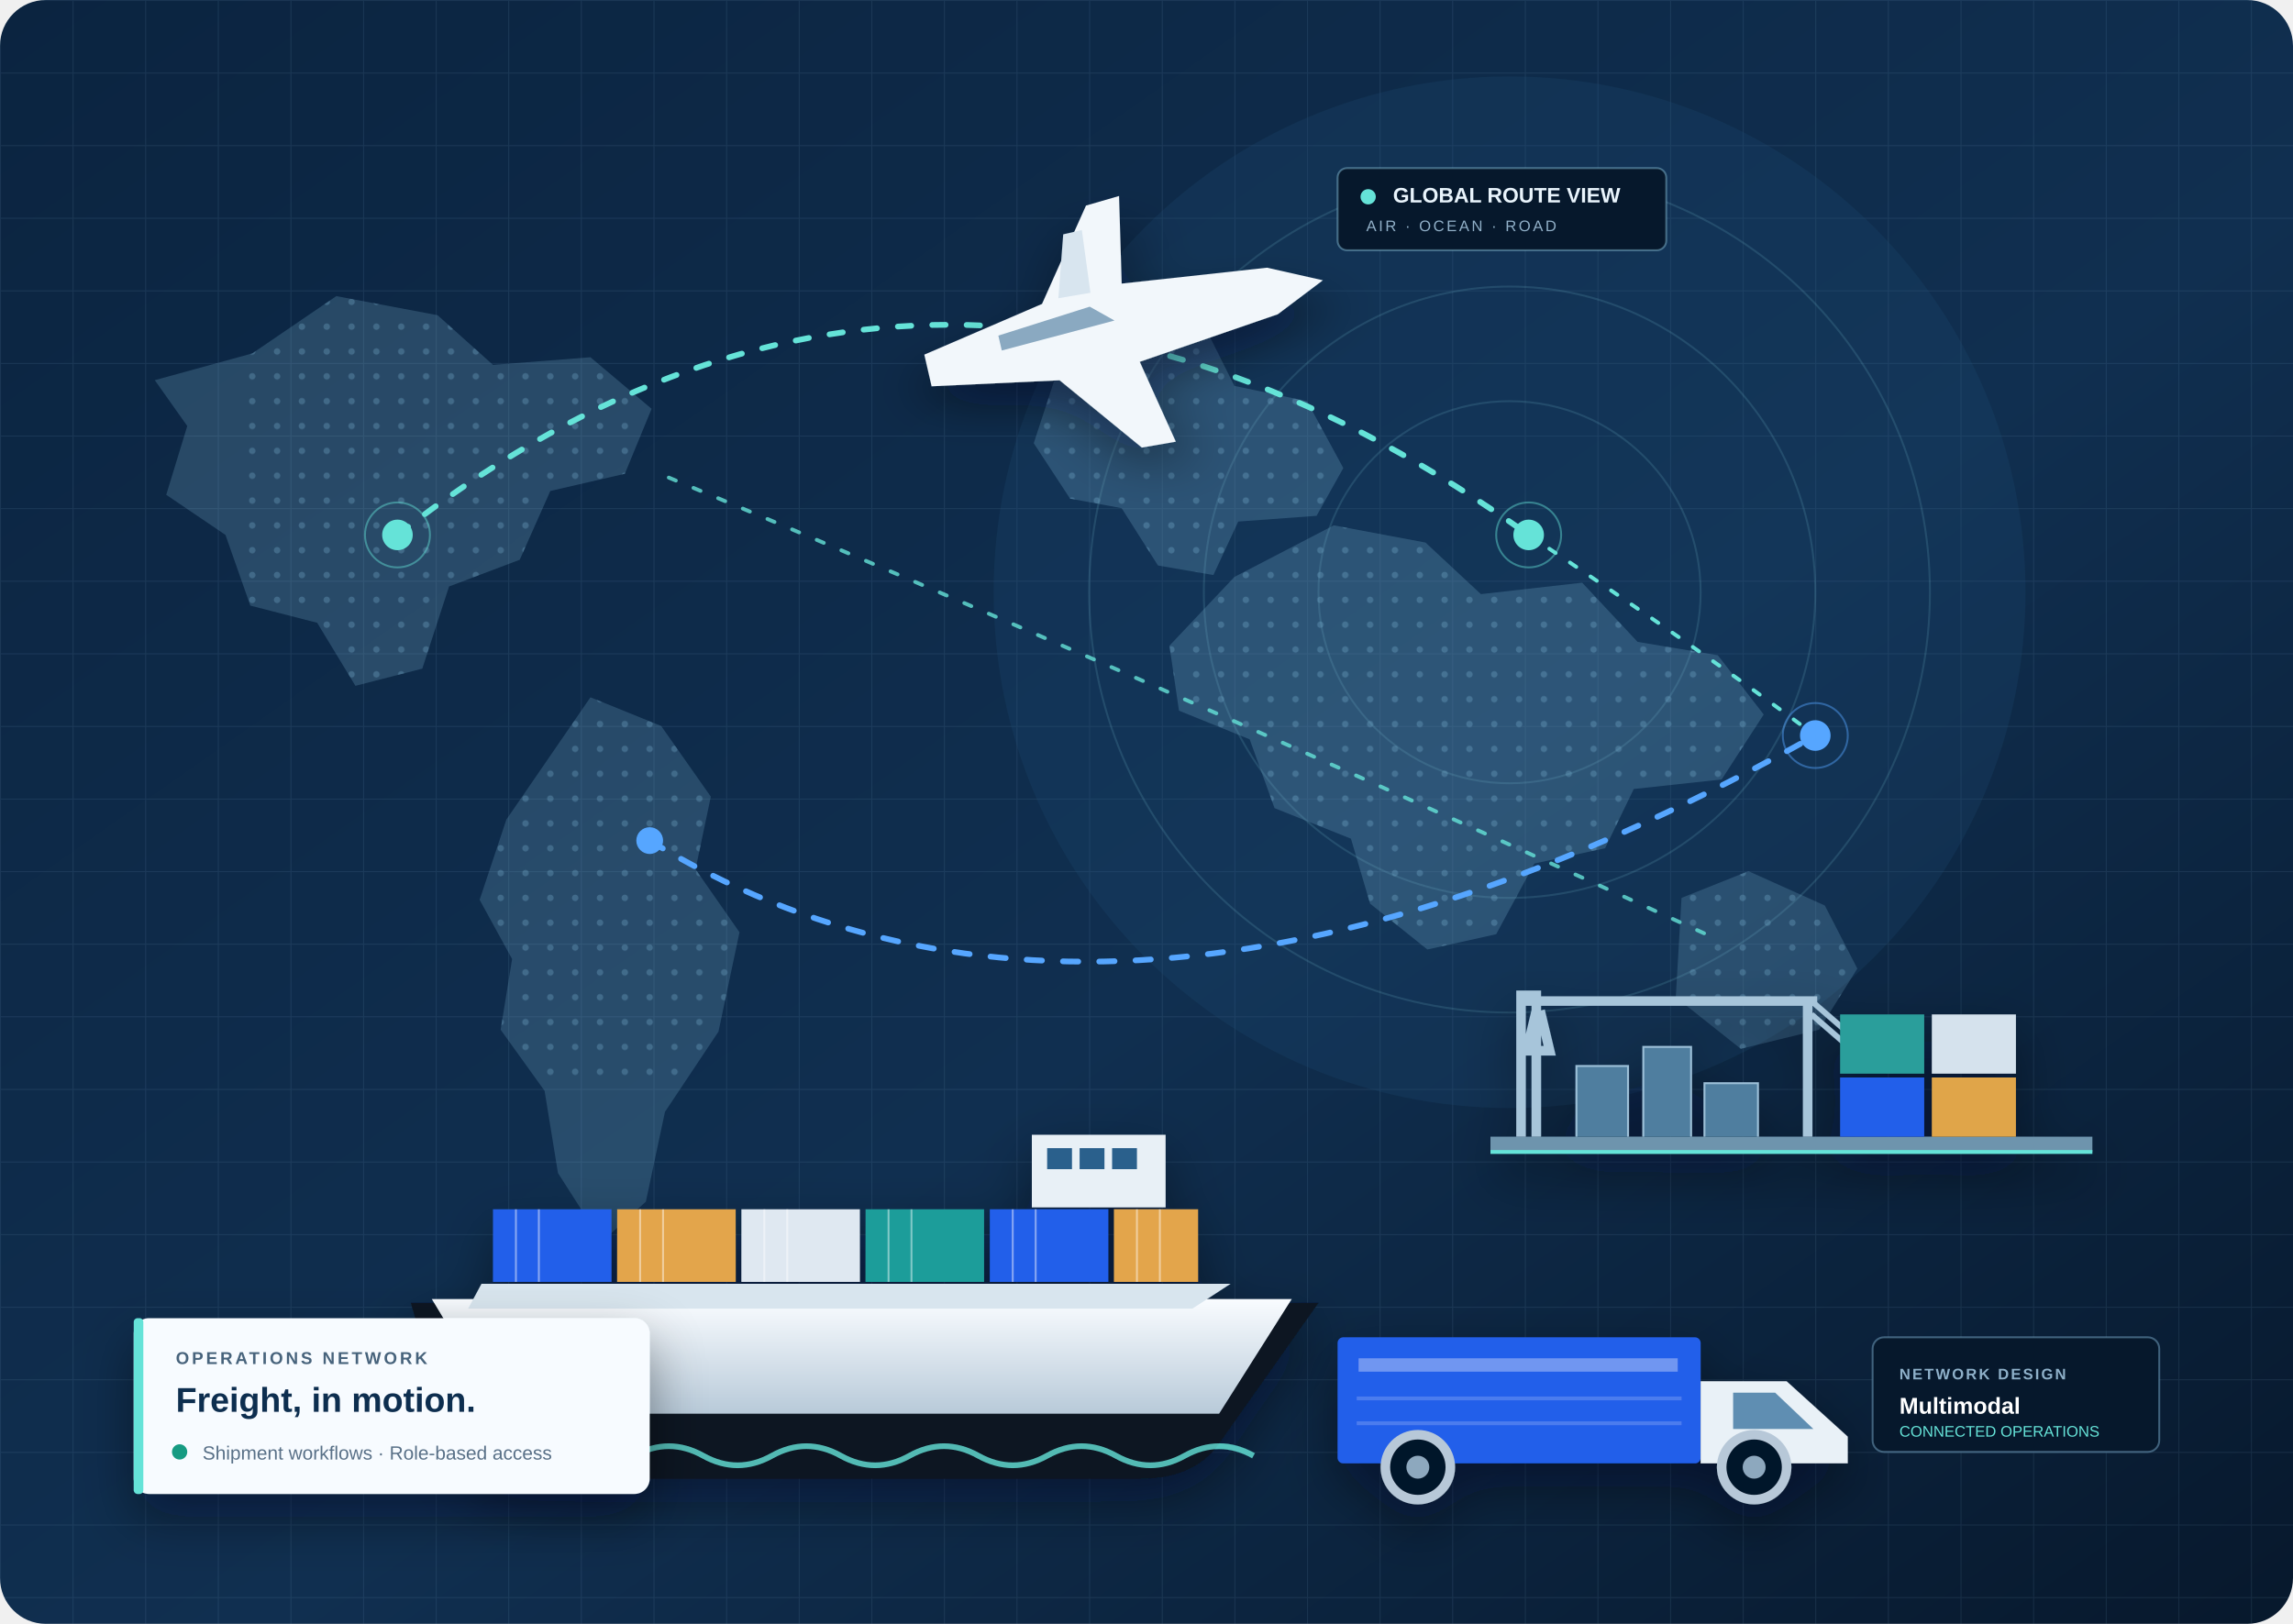
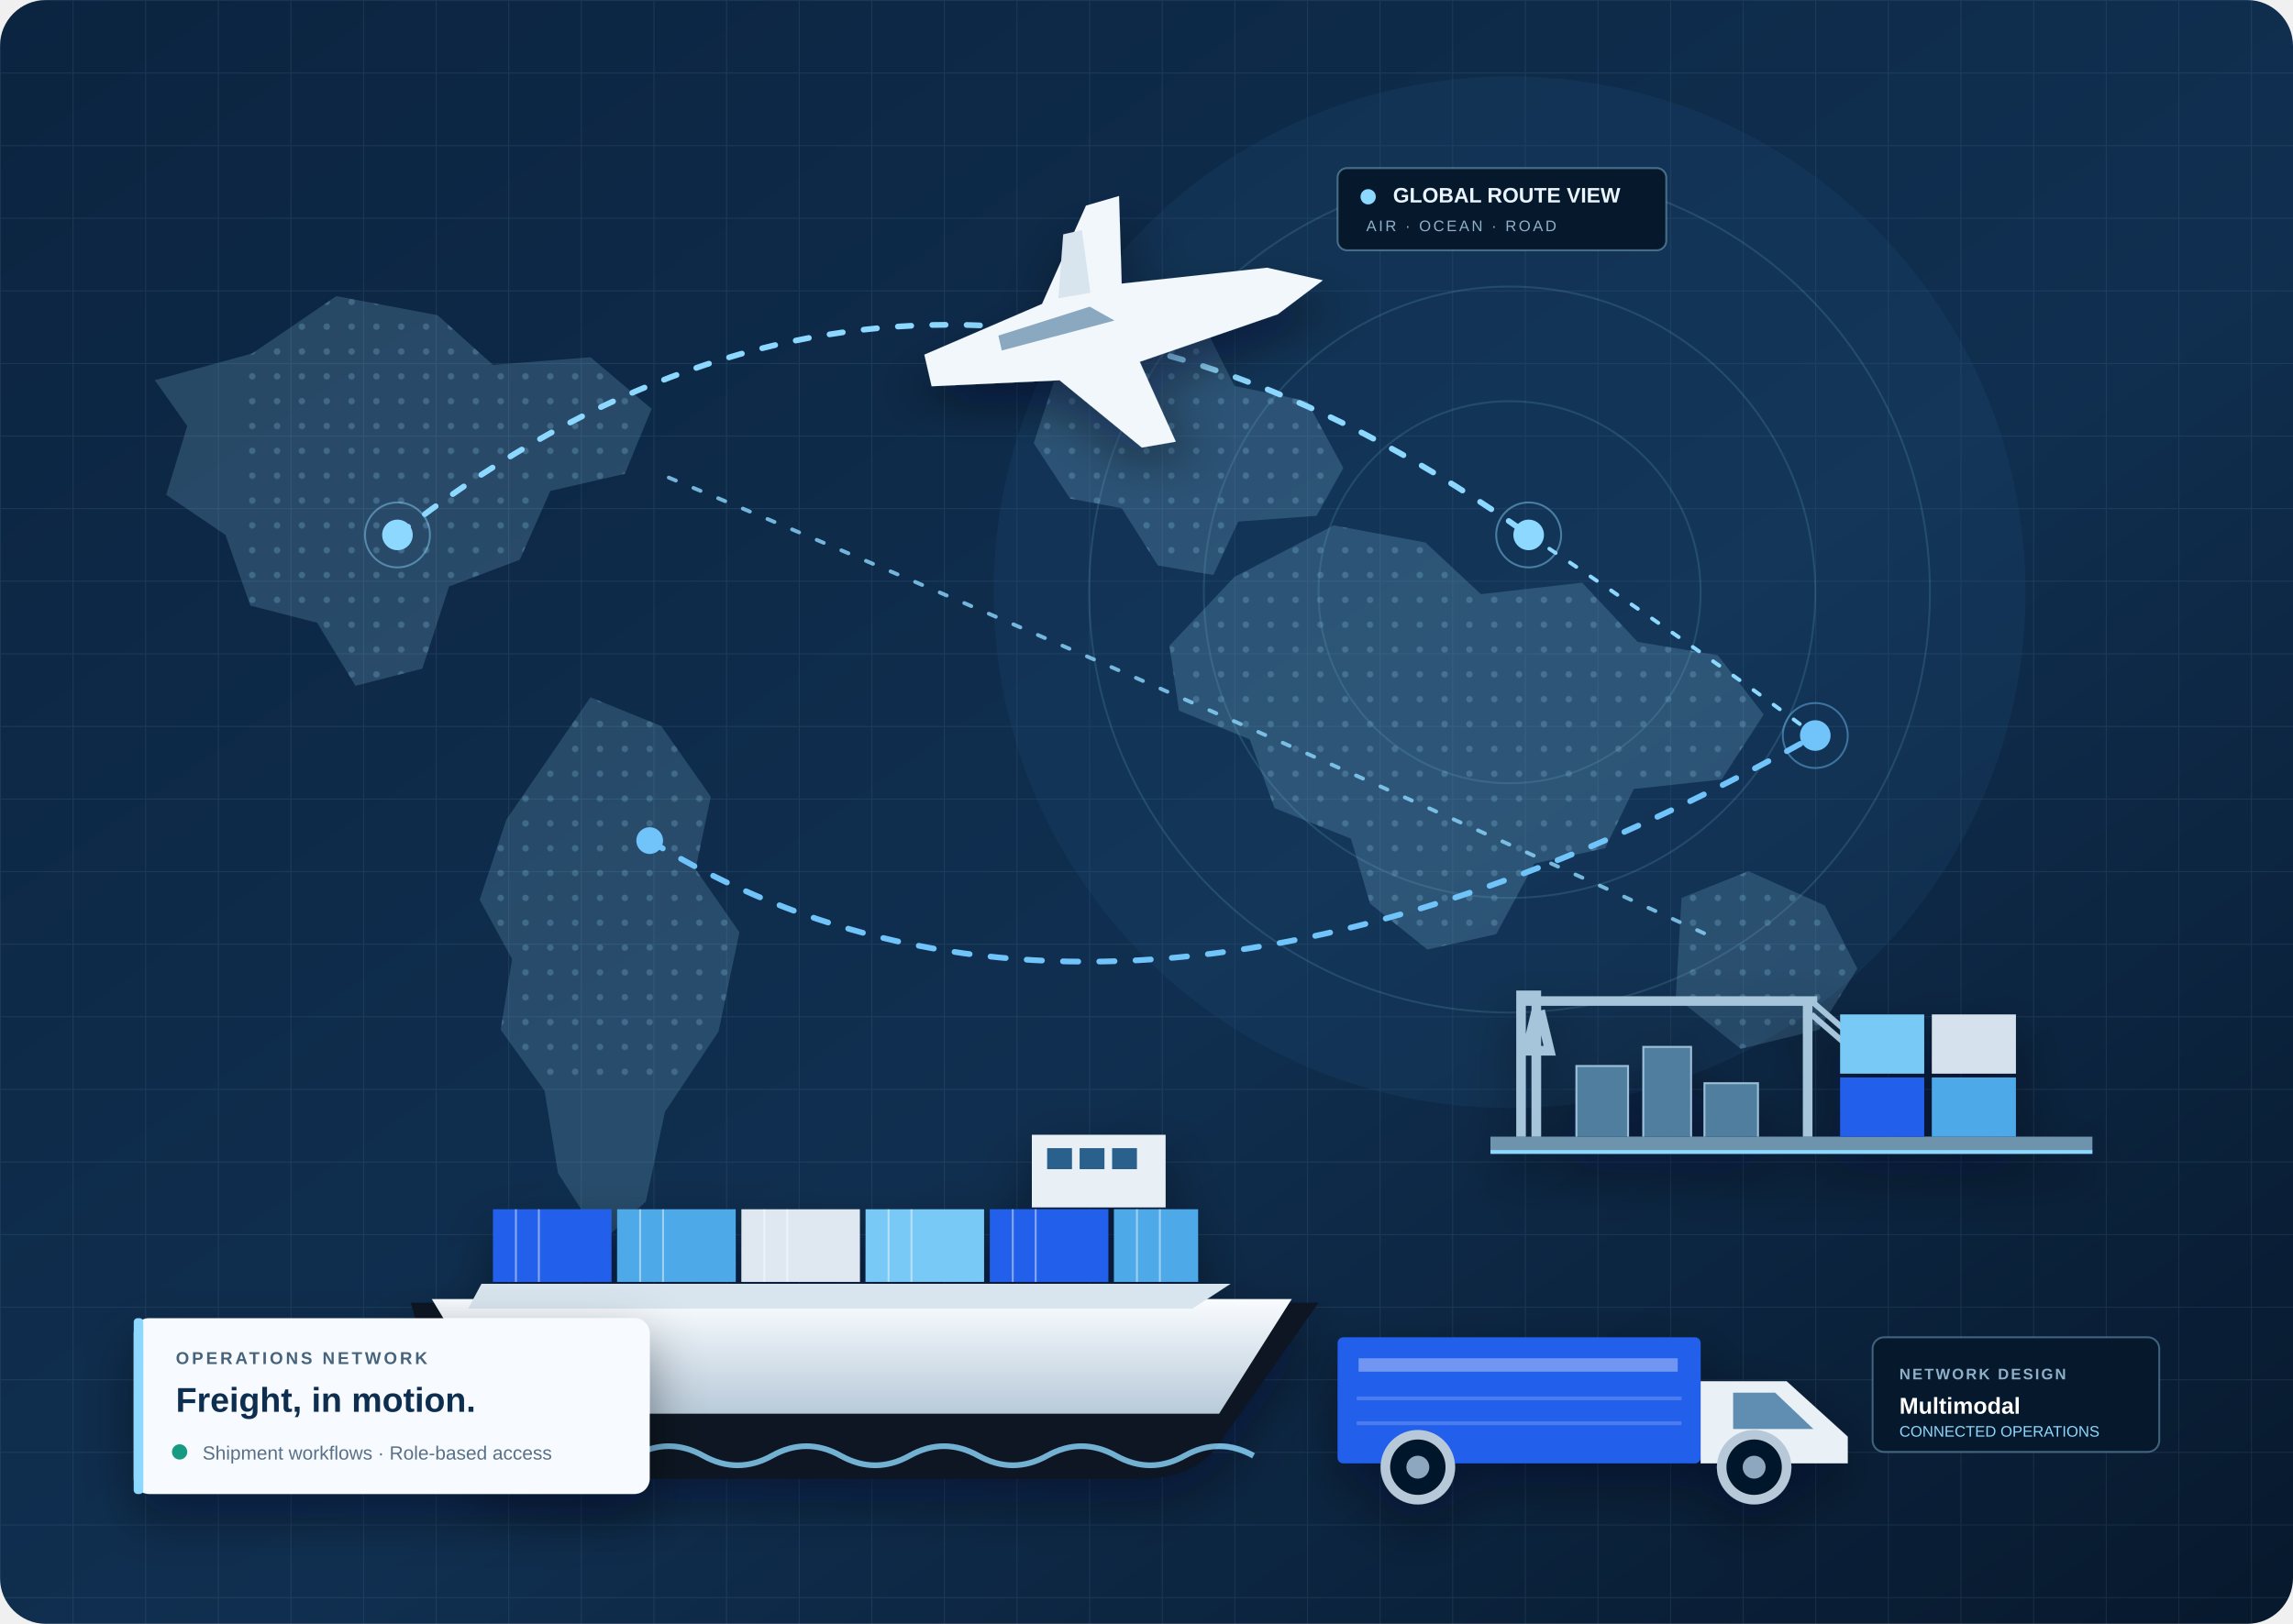
<svg xmlns="http://www.w3.org/2000/svg" viewBox="0 0 1200 850" role="img" aria-labelledby="title desc">
  <defs>
    <linearGradient id="bg" x1="0" y1="0" x2="1" y2="1">
      <stop stop-color="#0b2440" />
      <stop offset=".56" stop-color="#102f50" />
      <stop offset="1" stop-color="#07182c" />
    </linearGradient>
    <linearGradient id="sea" x1="0" y1="0" x2="1" y2="1">
      <stop stop-color="#1b4568" />
      <stop offset="1" stop-color="#0a2947" />
    </linearGradient>
    <linearGradient id="ship" x1="0" y1="0" x2="0" y2="1">
      <stop stop-color="#f9fcff" />
      <stop offset="1" stop-color="#b8cad9" />
    </linearGradient>
    <linearGradient id="blue" x1="0" y1="0" x2="1" y2="1">
-       <stop stop-color="#56a6ff" />
+       <stop stop-color="#70C4FA" />
      <stop offset="1" stop-color="#2461e8" />
    </linearGradient>
    <pattern id="grid" width="38" height="38" patternUnits="userSpaceOnUse">
      <path d="M38 0H0V38" fill="none" stroke="#8bb8dc" stroke-opacity=".11" stroke-width="1" />
    </pattern>
    <pattern id="dots" width="13" height="13" patternUnits="userSpaceOnUse">
      <circle cx="2" cy="2" r="1.7" fill="#8dc9e9" fill-opacity=".5" />
    </pattern>
    <filter id="shadow" x="-30%" y="-30%" width="160%" height="180%">
      <feDropShadow dx="0" dy="12" stdDeviation="14" flood-color="#020b16" flood-opacity=".42" />
    </filter>
  </defs>
  <rect width="1200" height="850" rx="24" fill="url(#bg)" />
  <rect width="1200" height="850" rx="24" fill="url(#grid)" />
  <circle cx="790" cy="310" r="270" fill="#1c4d73" opacity=".24" />
  <circle cx="790" cy="310" r="220" fill="none" stroke="#8bd7e8" stroke-opacity=".15" />
  <circle cx="790" cy="310" r="160" fill="none" stroke="#8bd7e8" stroke-opacity=".15" />
  <circle cx="790" cy="310" r="100" fill="none" stroke="#8bd7e8" stroke-opacity=".15" />
  <path d="M132 185l44-30 53 10 29 26 51-4 32 27-14 34-39 9-16 36-37 14-14 43-35 9-20-33-35-9-13-37-31-21 11-36-17-24z" fill="#7cb4d2" opacity=".24" />
  <path d="M309 365l37 15 26 37-8 38 23 33-11 52-28 42-10 47-23 21-23-36-7-43-23-32 6-37-17-31 14-42z" fill="#7cb4d2" opacity=".23" />
  <path d="M558 180l32-20 41 12 15 30 38 8 19 35-14 25-41 3-13 28-29-5-19-30-27-5-19-29z" fill="#7cb4d2" opacity=".25" />
  <path d="M646 302l52-27 48 9 29 27 53-6 29 31 42 7 24 31-22 34-46 5-15 31-37 8-20 37-36 8-30-24-10-34-40-16-13-36-37-15-5-34z" fill="#7cb4d2" opacity=".25" />
  <path d="M880 470l35-14 40 18 17 33-20 32-41 10-34-27z" fill="#7cb4d2" opacity=".23" />
  <path d="M130 145h930v420H130z" fill="url(#dots)" opacity=".5" mask="url(#mapmask)" />
  <defs>
    <mask id="mapmask">
      <rect width="1200" height="850" fill="black" />
      <path d="M132 185l44-30 53 10 29 26 51-4 32 27-14 34-39 9-16 36-37 14-14 43-35 9-20-33-35-9-13-37-31-21 11-36-17-24z M309 365l37 15 26 37-8 38 23 33-11 52-28 42-10 47-23 21-23-36-7-43-23-32 6-37-17-31 14-42z M558 180l32-20 41 12 15 30 38 8 19 35-14 25-41 3-13 28-29-5-19-30-27-5-19-29z M646 302l52-27 48 9 29 27 53-6 29 31 42 7 24 31-22 34-46 5-15 31-37 8-20 37-36 8-30-24-10-34-40-16-13-36-37-15-5-34z M880 470l35-14 40 18 17 33-20 32-41 10-34-27z" fill="white" />
    </mask>
  </defs>
  <g fill="none" stroke-linecap="round">
-     <path d="M208 280Q490 60 800 280" stroke="#65e3d8" stroke-width="3" stroke-dasharray="7 11" />
-     <path d="M340 440Q585 590 950 385" stroke="#56a6ff" stroke-width="3" stroke-dasharray="8 11" />
-     <path d="M350 250Q590 350 895 490" stroke="#65e3d8" stroke-width="2" stroke-dasharray="4 10" opacity=".8" />
-     <path d="M800 280Q890 340 950 385" stroke="#65e3d8" stroke-width="2" stroke-dasharray="4 9" />
+     <path d="M208 280Q490 60 800 280" stroke="#8DD8FF" stroke-width="3" stroke-dasharray="7 11" />
+     <path d="M340 440Q585 590 950 385" stroke="#70C4FA" stroke-width="3" stroke-dasharray="8 11" />
+     <path d="M350 250Q590 350 895 490" stroke="#8DD8FF" stroke-width="2" stroke-dasharray="4 10" opacity=".8" />
+     <path d="M800 280Q890 340 950 385" stroke="#8DD8FF" stroke-width="2" stroke-dasharray="4 9" />
  </g>
  <g>
-     <circle cx="208" cy="280" r="8" fill="#65e3d8" />
-     <circle cx="208" cy="280" r="17" fill="none" stroke="#65e3d8" stroke-opacity=".45" />
-     <circle cx="800" cy="280" r="8" fill="#65e3d8" />
-     <circle cx="800" cy="280" r="17" fill="none" stroke="#65e3d8" stroke-opacity=".45" />
-     <circle cx="950" cy="385" r="8" fill="#56a6ff" />
-     <circle cx="950" cy="385" r="17" fill="none" stroke="#56a6ff" stroke-opacity=".45" />
-     <circle cx="340" cy="440" r="7" fill="#56a6ff" />
+     <circle cx="208" cy="280" r="8" fill="#8DD8FF" />
+     <circle cx="208" cy="280" r="17" fill="none" stroke="#8DD8FF" stroke-opacity=".45" />
+     <circle cx="800" cy="280" r="8" fill="#8DD8FF" />
+     <circle cx="800" cy="280" r="17" fill="none" stroke="#8DD8FF" stroke-opacity=".45" />
+     <circle cx="950" cy="385" r="8" fill="#70C4FA" />
+     <circle cx="950" cy="385" r="17" fill="none" stroke="#70C4FA" stroke-opacity=".45" />
+     <circle cx="340" cy="440" r="7" fill="#70C4FA" />
  </g>
  <g transform="translate(590 157) rotate(-13)" filter="url(#shadow)">
    <path d="M-110 4l66-12 34-45 18-1-9 45 76 9 27 13-27 12-76 8 9 45-18-1-34-44-66-12z" fill="#f2f7fb" />
    <path d="M-70 3l50-4 11 10-61 2z" fill="#8aa9c1" />
    <path d="M-35-9l10-32 10 0-3 33z" fill="#d8e5ef" />
  </g>
  <g transform="translate(700 88)">
    <rect width="172" height="43" rx="5" fill="#06182c" stroke="#8cc6df" stroke-opacity=".45" />
-     <circle cx="16" cy="15" r="4" fill="#65e3d8" />
+     <circle cx="16" cy="15" r="4" fill="#8DD8FF" />
    <text x="29" y="18" fill="#e9f4fc" font-family="Arial,sans-serif" font-size="11" font-weight="700">GLOBAL ROUTE VIEW</text>
    <text x="15" y="33" fill="#91b0c8" font-family="Arial,sans-serif" font-size="8" letter-spacing="1.2">AIR · OCEAN · ROAD</text>
  </g>
  <g transform="translate(780 515)" filter="url(#shadow)">
    <rect x="0" y="80" width="315" height="8" fill="#6e94ad" />
    <path d="M16 80V6h8v74M16 9h155M166 9v71M24 14l-5 21h12l-5-21" fill="none" stroke="#a7c5da" stroke-width="5" />
    <path d="M168 9l30 26v7l-30-26" fill="none" stroke="#a7c5da" stroke-width="3" />
    <path d="M45 80V43h27v37M80 80V33h25v47M112 80V52h28v28" fill="#4f7e9f" stroke="#9dc0d8" stroke-width="1" />
    <rect x="183" y="49" width="44" height="31" fill="#245eea" />
-     <rect x="231" y="49" width="44" height="31" fill="#e0a54a" />
-     <rect x="183" y="16" width="44" height="31" fill="#2c9e9b" />
+     <rect x="231" y="49" width="44" height="31" fill="#4EA9E8" />
+     <rect x="183" y="16" width="44" height="31" fill="#78C9F5" />
    <rect x="231" y="16" width="44" height="31" fill="#d5e2ed" />
-     <path d="M0 88h315" stroke="#65e3d8" stroke-width="2" />
+     <path d="M0 88h315" stroke="#8DD8FF" stroke-width="2" />
  </g>
  <g transform="translate(270 590)" filter="url(#shadow)">
    <path d="M-55 92h475l-53 75q-13 17-40 17H10q-32 0-45-23z" fill="#0a1421" />
    <path d="M-44 90h450l-38 60H-8z" fill="url(#ship)" />
    <path d="M-18 82h392l-20 13H-25z" fill="#d8e5ee" />
    <rect x="-12" y="43" width="62" height="38" fill="#245eea" />
-     <rect x="53" y="43" width="62" height="38" fill="#e3a54c" />
+     <rect x="53" y="43" width="62" height="38" fill="#4EA9E8" />
    <rect x="118" y="43" width="62" height="38" fill="#dfe8f1" />
-     <rect x="183" y="43" width="62" height="38" fill="#1b9d9a" />
+     <rect x="183" y="43" width="62" height="38" fill="#78C9F5" />
    <rect x="248" y="43" width="62" height="38" fill="#245eea" />
-     <rect x="313" y="43" width="44" height="38" fill="#e3a54c" />
+     <rect x="313" y="43" width="44" height="38" fill="#4EA9E8" />
    <g stroke="#fff" stroke-opacity=".45" stroke-width="1">
      <path d="M0 43v38M12 43v38M65 43v38M77 43v38M130 43v38M142 43v38M195 43v38M207 43v38M260 43v38M272 43v38M325 43v38M337 43v38" />
    </g>
    <rect x="270" y="4" width="70" height="38" fill="#e8f0f6" />
    <rect x="278" y="11" width="13" height="11" fill="#2a608c" />
    <rect x="295" y="11" width="13" height="11" fill="#2a608c" />
    <rect x="312" y="11" width="13" height="11" fill="#2a608c" />
-     <path d="M-10 172q18-10 36 0t36 0t36 0t36 0t36 0t36 0t36 0t36 0t36 0t36 0t36 0" fill="none" stroke="#65e3d8" stroke-width="3" opacity=".8" />
+     <path d="M-10 172q18-10 36 0t36 0t36 0t36 0t36 0t36 0t36 0t36 0t36 0t36 0t36 0" fill="none" stroke="#8DD8FF" stroke-width="3" opacity=".8" />
  </g>
  <g transform="translate(700 680)" filter="url(#shadow)">
    <rect x="0" y="20" width="190" height="66" rx="3" fill="#245eea" />
    <path d="M190 43h45l32 29v14H190z" fill="#e9f1f7" />
    <path d="M207 49h22l20 19h-42z" fill="#5f8eb2" />
    <rect x="11" y="31" width="167" height="7" fill="#ffffff" opacity=".35" />
    <path d="M10 52h170M10 65h170" stroke="#ffffff" stroke-opacity=".18" stroke-width="2" />
    <circle cx="42" cy="88" r="17" fill="#06172a" stroke="#b7c8d8" stroke-width="5" />
    <circle cx="42" cy="88" r="6" fill="#8da8be" />
    <circle cx="218" cy="88" r="17" fill="#06172a" stroke="#b7c8d8" stroke-width="5" />
    <circle cx="218" cy="88" r="6" fill="#8da8be" />
  </g>
  <g transform="translate(70 690)" filter="url(#shadow)">
    <rect width="270" height="92" rx="8" fill="#f7fbff" />
-     <rect width="5" height="92" rx="2" fill="#65e3d8" />
+     <rect width="5" height="92" rx="2" fill="#8DD8FF" />
    <text x="22" y="24" fill="#47637b" font-family="Arial,sans-serif" font-size="9" font-weight="700" letter-spacing="1.4">OPERATIONS NETWORK</text>
    <text x="22" y="49" fill="#102f50" font-family="Arial,sans-serif" font-size="18" font-weight="700">Freight, in motion.</text>
    <circle cx="24" cy="70" r="4" fill="#159b82" />
    <text x="36" y="74" fill="#597087" font-family="Arial,sans-serif" font-size="10">Shipment workflows · Role-based access</text>
  </g>
  <g transform="translate(980 700)">
    <rect width="150" height="60" rx="6" fill="#06182c" stroke="#6e9ab9" stroke-opacity=".55" />
    <text x="14" y="22" fill="#8eb0c9" font-family="Arial,sans-serif" font-size="8" font-weight="700" letter-spacing="1">NETWORK DESIGN</text>
    <text x="14" y="40" fill="#fff" font-family="Arial,sans-serif" font-size="12" font-weight="700">Multimodal</text>
-     <text x="14" y="52" fill="#65e3d8" font-family="Arial,sans-serif" font-size="8">CONNECTED OPERATIONS</text>
+     <text x="14" y="52" fill="#8DD8FF" font-family="Arial,sans-serif" font-size="8">CONNECTED OPERATIONS</text>
  </g>
</svg>
